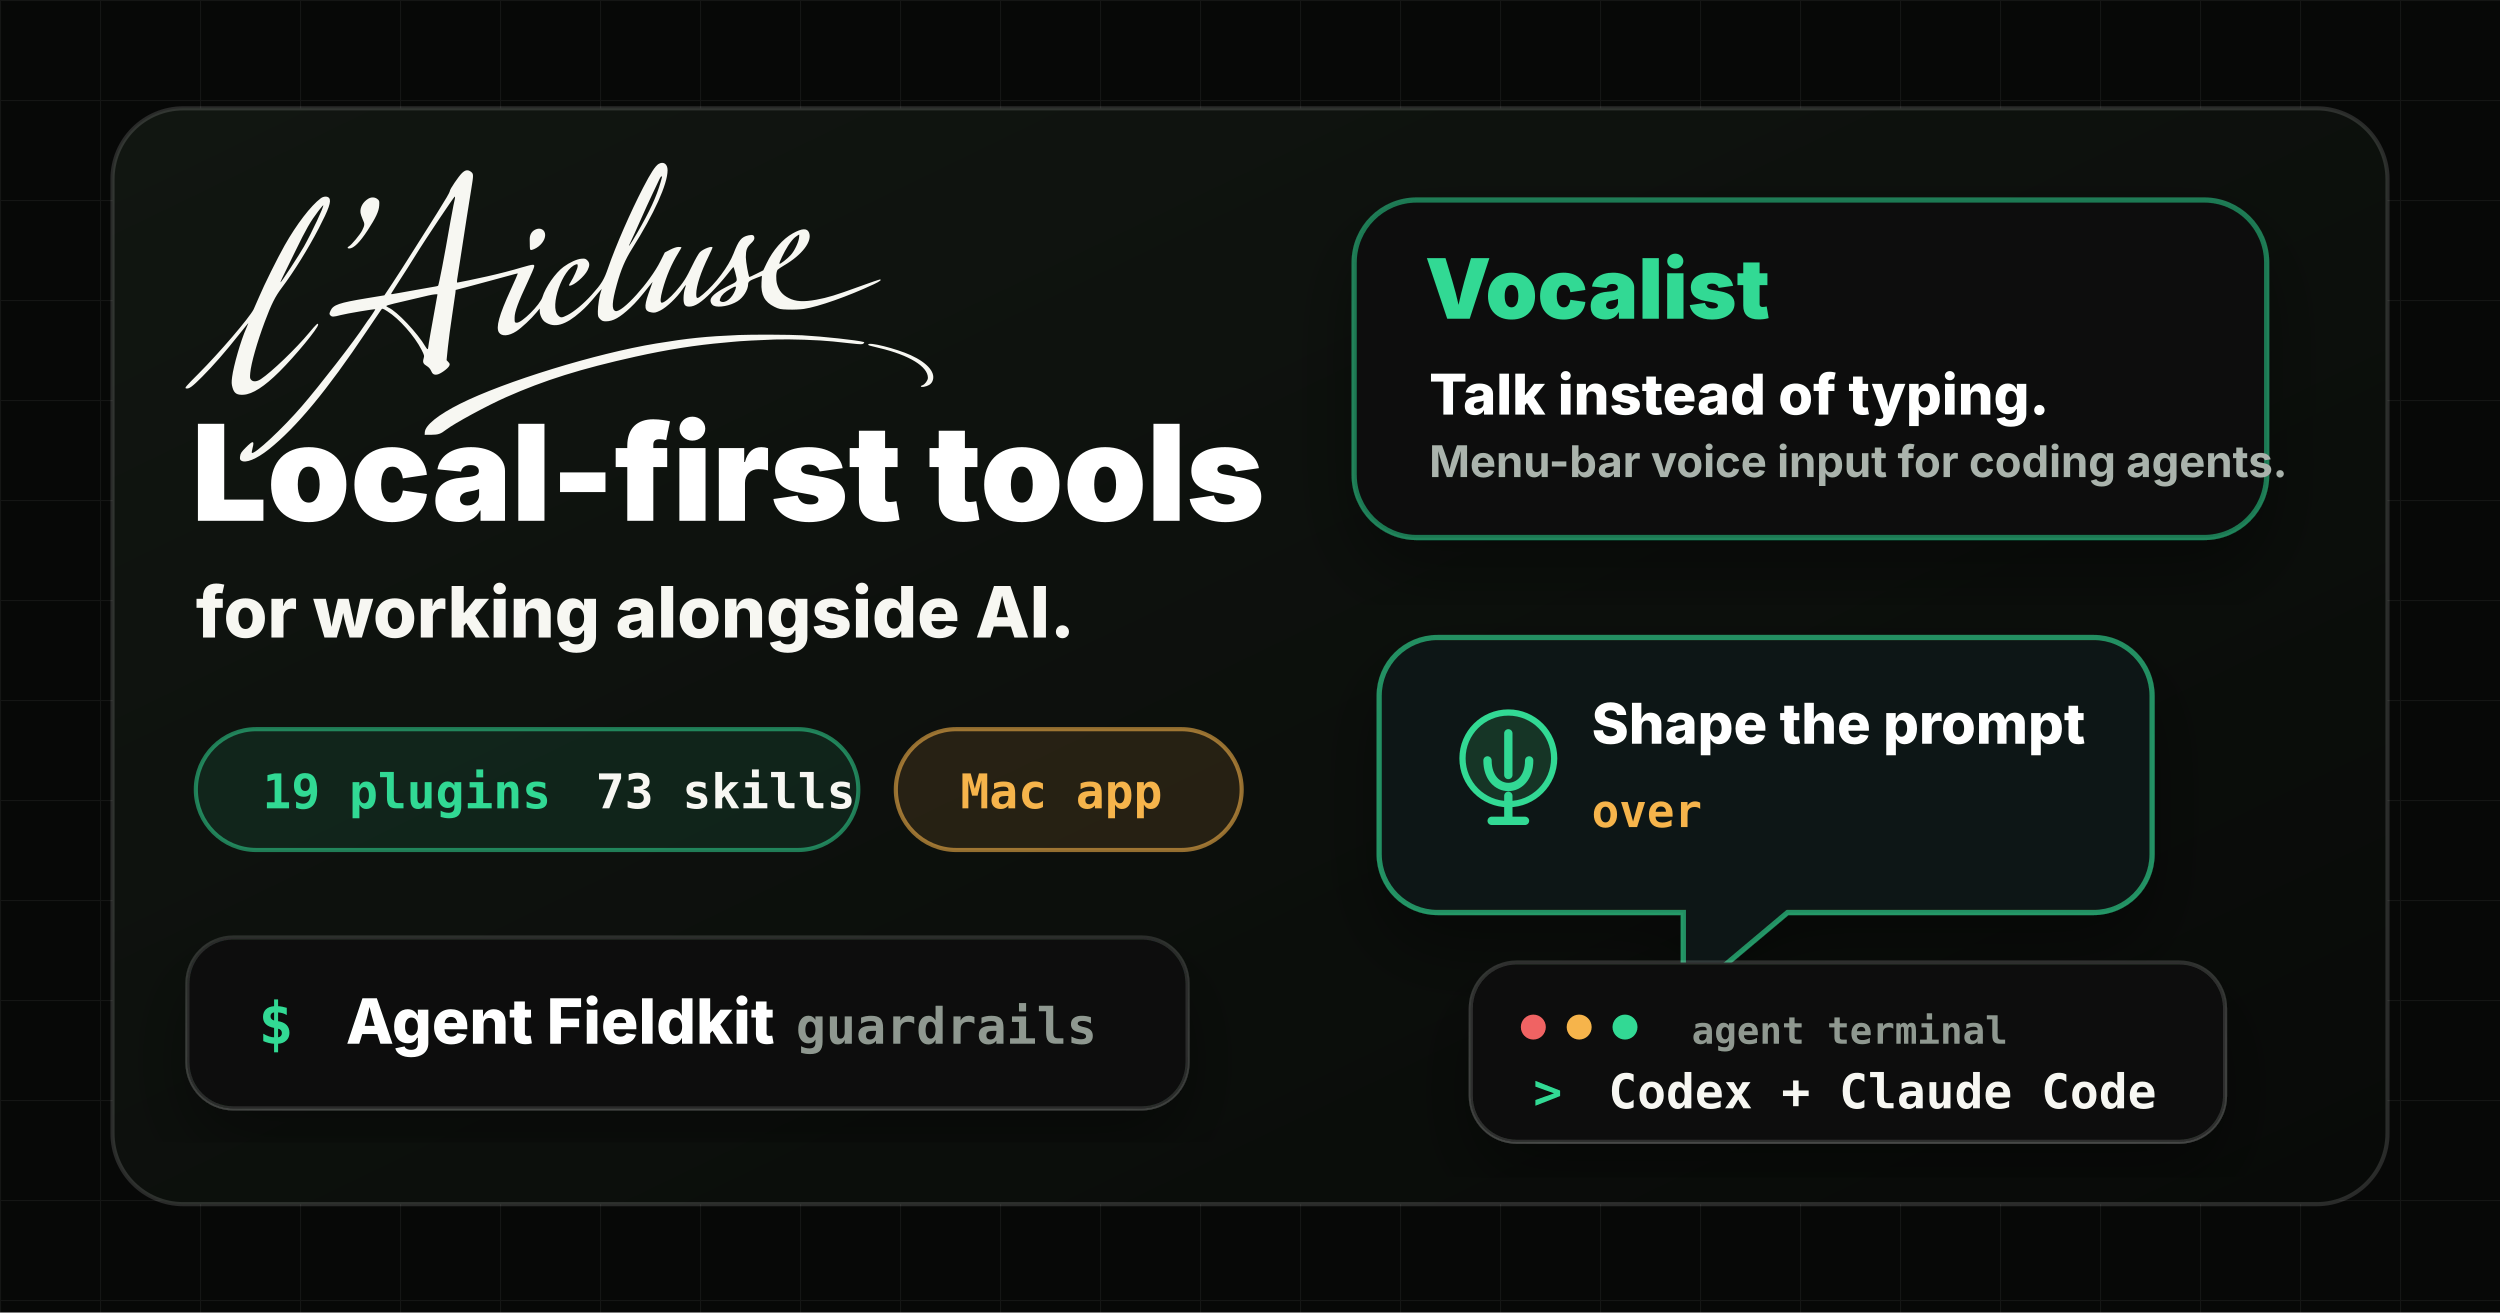
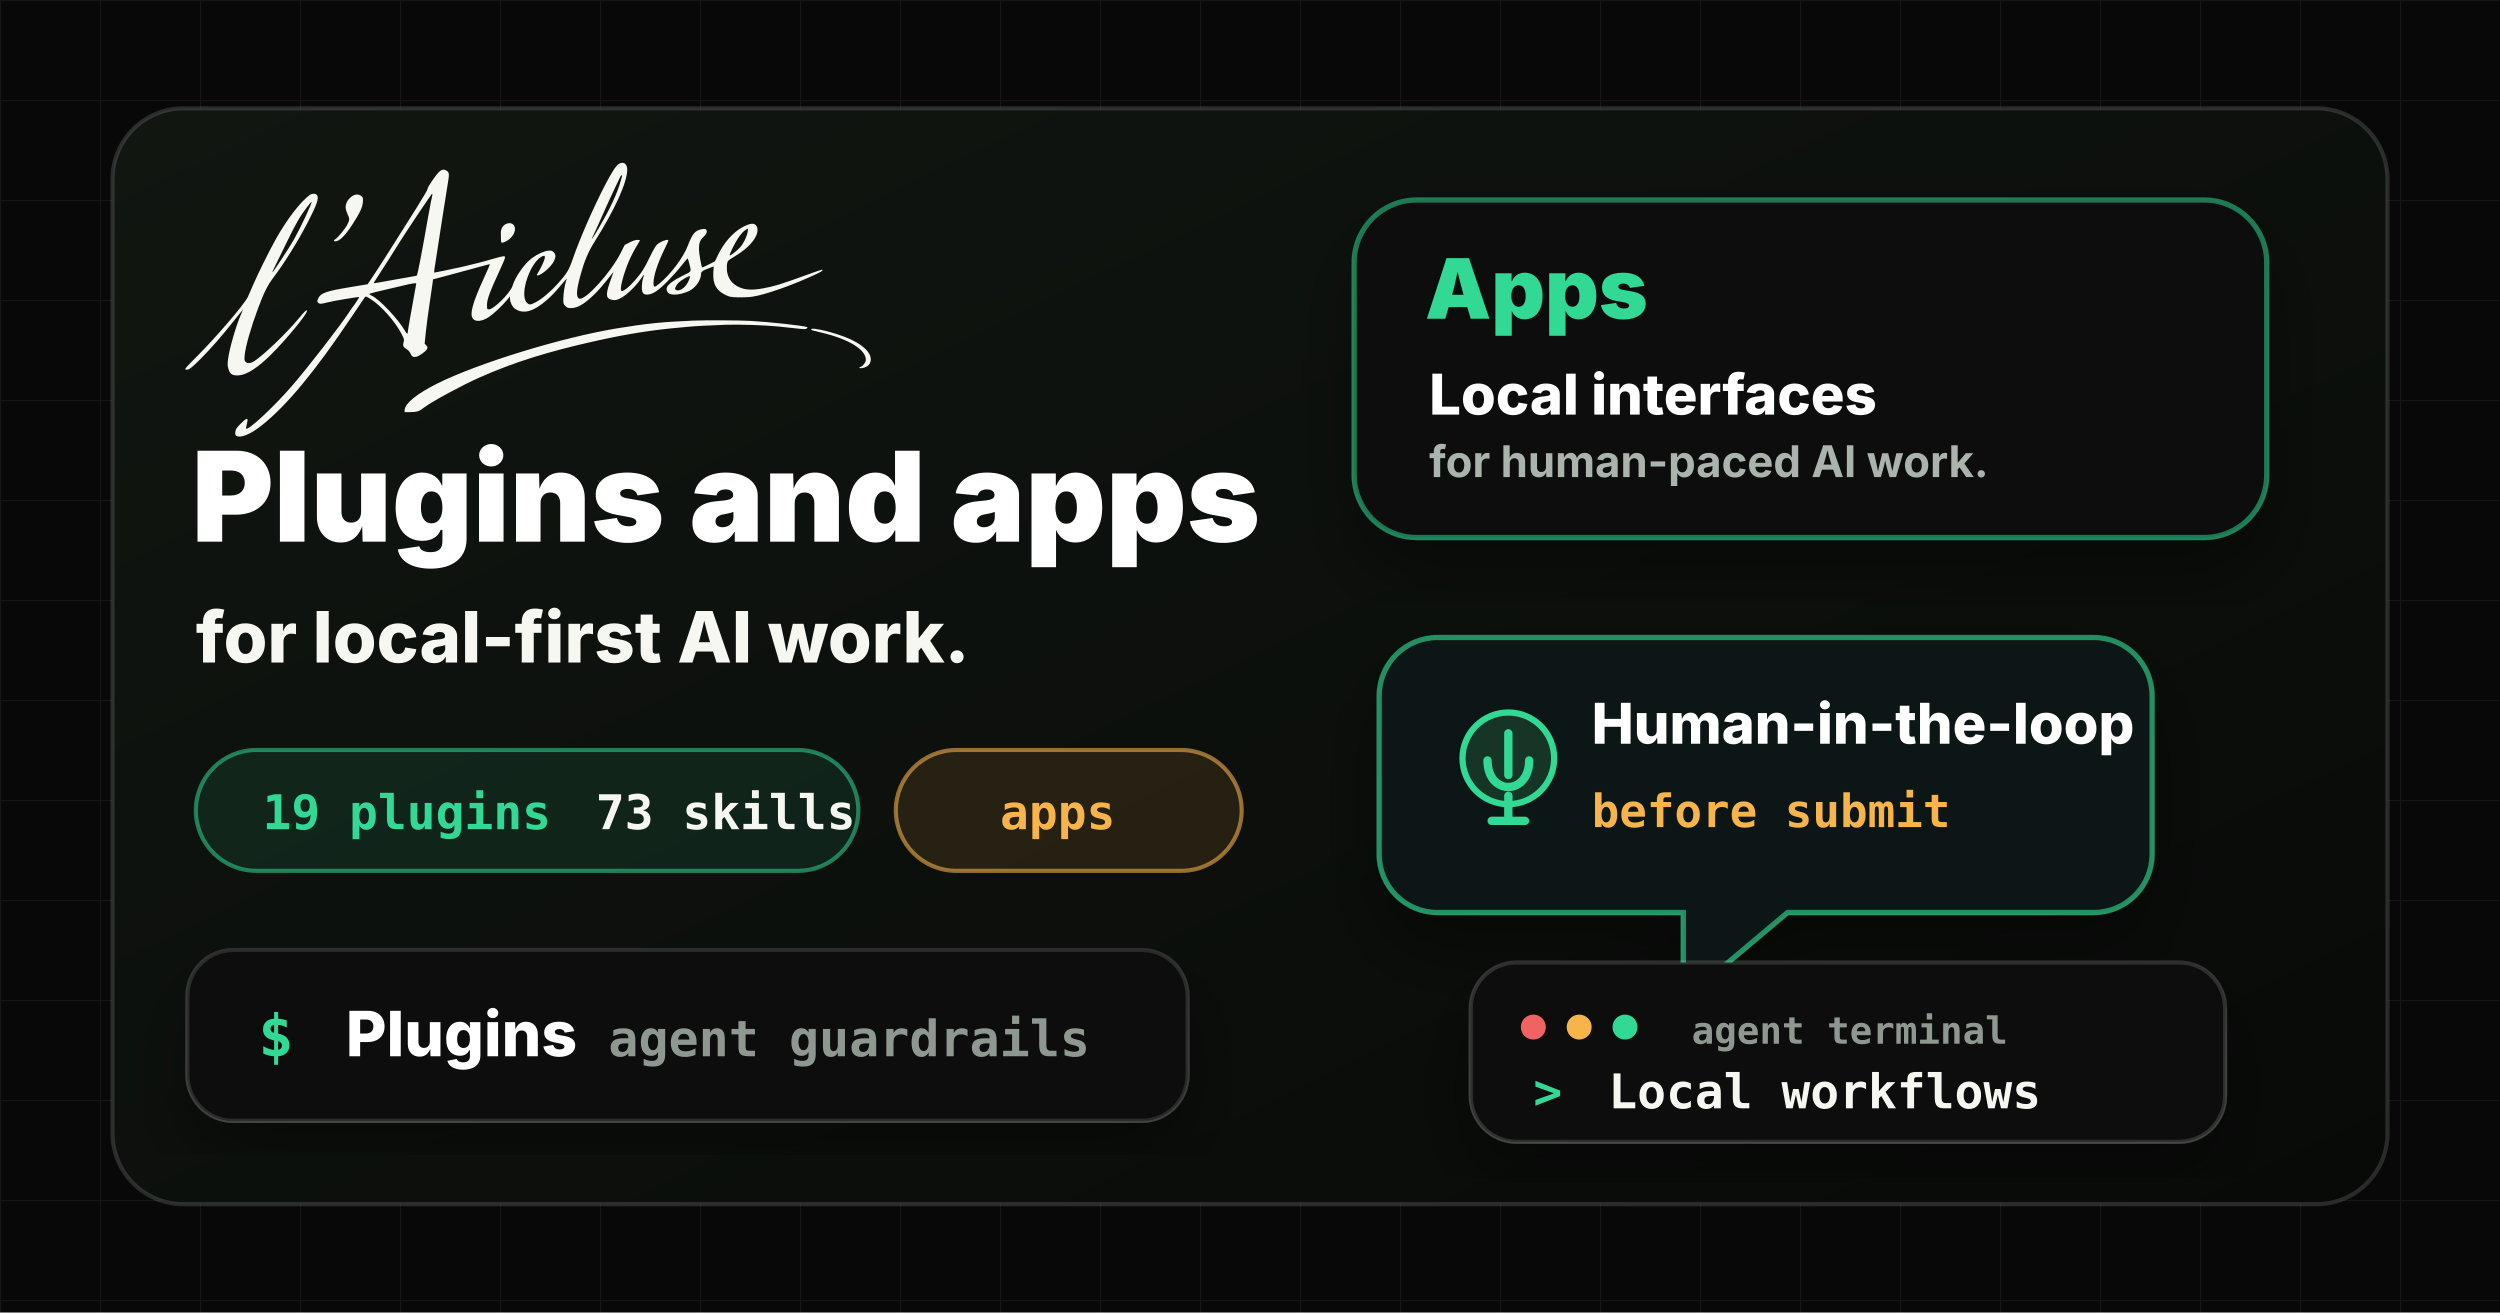
<svg xmlns="http://www.w3.org/2000/svg" width="1200" height="630" viewBox="0 0 1200 630">
  <defs>
    <pattern id="grid" width="48" height="48" patternUnits="userSpaceOnUse">
      <path d="M 48 0 L 0 0 0 48" fill="none" stroke="rgba(255,255,255,0.055)" stroke-width="1" />
    </pattern>
    <linearGradient id="panel" x1="0%" y1="0%" x2="100%" y2="100%">
      <stop offset="0%" stop-color="#111611" />
      <stop offset="100%" stop-color="#080a08" />
    </linearGradient>
    <filter id="softShadow" x="-20%" y="-20%" width="140%" height="140%">
      <feDropShadow dx="0" dy="18" stdDeviation="18" flood-color="#000000" flood-opacity="0.36" />
    </filter>
  </defs>
  <rect width="1200" height="630" fill="#070807" />
  <rect width="1200" height="630" fill="url(#grid)" />
  <rect x="54" y="52" width="1092" height="526" rx="34" fill="url(#panel)" stroke="rgba(255,255,255,0.14)" stroke-width="2" />
-   <g transform="translate(88 78) scale(0.371901)">
+   <g transform="translate(88 78) scale(0.340909)">
    <path d="M 613.232 1.974 C 609.144 4.499, 603.175 13.673, 593.608 32.135 C 577.159 63.876, 558.169 107.354, 548.460 135.500 C 542.924 151.549, 540.034 156.315, 527.120 170.703 C 516.751 182.256, 504.238 192.708, 495.590 197.040 C 488.360 200.661, 486.977 200.704, 483.684 197.412 C 472.260 185.988, 489.408 137.084, 506.769 131.573 C 508.720 130.954, 509 131.222, 509 133.711 C 509 136.694, 504.099 147.714, 499.610 154.826 C 497.522 158.134, 497.297 159, 498.527 159 C 503.947 159, 517.907 146.954, 521.795 138.924 C 524.702 132.918, 524.603 129.512, 521.428 126.337 C 519.173 124.082, 518.214 123.817, 513.671 124.194 C 507.979 124.666, 498.526 128.995, 490.754 134.688 C 480.357 142.304, 467.245 161.076, 463.490 173.722 C 460.579 183.523, 436.366 207.528, 430.121 206.804 C 427.584 206.510, 427.502 206.292, 427.577 200 C 427.666 192.476, 432.070 180.543, 444.739 153.500 C 448.861 144.700, 452.458 136.263, 452.731 134.750 C 453.166 132.338, 452.913 132, 450.672 132 C 449.266 132, 443.028 133.541, 436.808 135.425 C 424.594 139.124, 407.140 143.637, 392 147.010 C 377.672 150.203, 354.630 155, 353.626 155 C 353.138 155, 353.027 153.313, 353.380 151.250 C 353.733 149.188, 355.599 137.150, 357.527 124.500 C 363.255 86.919, 368.952 50.482, 371.557 34.763 C 374.671 15.976, 374.660 14.665, 371.365 12.073 C 367.371 8.931, 363.923 9.420, 359.525 13.750 C 355.123 18.085, 344 34.517, 344 36.685 C 344 37.491, 342.195 41.155, 339.988 44.826 C 332.551 57.200, 322.478 73.441, 316.311 83 C 312.941 88.225, 303.413 103.300, 295.139 116.500 C 286.865 129.700, 275.462 147.460, 269.798 155.968 L 259.500 171.435 236.827 175.170 C 200.996 181.073, 193.383 183.692, 189.983 191.287 C 188.265 195.125, 188.242 195.610, 189.711 197.233 C 191.740 199.476, 193.741 199.435, 203 196.965 C 210.481 194.968, 247.134 188.801, 247.765 189.432 C 248.067 189.734, 239.334 202.817, 238.041 204 C 237.740 204.275, 235.741 207.200, 233.598 210.500 C 221.214 229.568, 175.867 288.056, 152.577 315 C 127.747 343.726, 91.306 377.639, 88.396 374.729 C 88.113 374.446, 88.561 371.613, 89.392 368.432 C 91.951 358.631, 89.930 358.497, 80.648 367.851 C 74.904 373.639, 73.760 375.369, 73.273 379.003 C 72.809 382.460, 73.058 383.569, 74.539 384.652 C 80.039 388.674, 94.368 382.904, 110.273 370.262 C 145.718 342.088, 185.728 293.792, 236.409 218 C 246.155 203.425, 254.763 190.721, 255.538 189.770 C 256.850 188.158, 257.392 188.318, 263.401 192.086 C 278.576 201.600, 298.457 224.036, 307.511 241.862 C 311.003 248.738, 311.173 249.479, 310.086 253.106 C 308.656 257.881, 309.609 259.982, 314.523 262.881 C 316.527 264.063, 318.710 266.456, 319.491 268.325 C 321.488 273.105, 323.392 274.360, 327.605 273.677 C 331.816 272.993, 341.623 265.921, 343.220 262.416 C 344.159 260.355, 343.978 259.605, 342.044 257.547 L 339.758 255.114 341.417 238.807 C 342.330 229.838, 344.830 211.025, 346.974 197 C 349.118 182.975, 351.013 169.927, 351.186 168.004 L 351.500 164.507 364 161.246 C 370.875 159.451, 386.625 155.215, 399 151.830 C 431.301 142.996, 431.323 142.990, 431.670 143.337 C 431.844 143.511, 427.774 152.844, 422.625 164.077 C 407.428 197.230, 403.106 212.934, 407.382 219.460 C 410.857 224.764, 420.173 224.077, 429.799 217.805 C 436.553 213.405, 448.849 201.928, 455.840 193.500 L 459.987 188.500 460.016 192 C 460.055 196.811, 463.187 203.294, 466.633 205.696 C 478.804 214.179, 493.122 210.183, 512.655 192.850 C 519.823 186.489, 523.646 182.398, 534.295 169.693 C 537.433 165.949, 540 163.107, 540 163.378 C 540 163.648, 539.514 165.137, 538.919 166.685 C 537.095 171.434, 535.003 185.130, 535.001 192.327 C 535 198.540, 535.263 199.417, 537.923 202.077 C 540.300 204.454, 541.699 205, 545.412 205 C 554.683 205, 563.371 200.134, 577.045 187.284 C 584.116 180.639, 589.313 174.637, 603.796 156.393 C 605.059 154.802, 605.841 154.028, 605.534 154.674 C 605.227 155.320, 602.911 161.816, 600.387 169.110 C 594.183 187.042, 595.071 192.138, 604.652 193.575 C 608.415 194.139, 610.074 193.747, 615.787 190.940 C 623.610 187.096, 637.044 174.304, 643.899 164.173 C 646.253 160.693, 648.344 158.011, 648.545 158.212 C 648.747 158.413, 648.189 160.586, 647.306 163.039 C 646.422 165.493, 645.655 170.715, 645.600 174.644 C 645.478 183.339, 647.211 186, 652.995 186 C 660.313 186, 668.519 180.685, 681.500 167.537 C 688.100 160.853, 697.065 150.797, 701.422 145.192 C 705.779 139.586, 709.630 135, 709.979 135 C 710.329 135, 711.351 138.037, 712.250 141.750 C 715.413 154.798, 716.468 152.806, 702.830 159.532 C 690.297 165.714, 682.526 171.486, 680.869 175.844 C 679.606 179.167, 681.356 183.386, 684.615 184.870 C 690.970 187.766, 706.033 184.906, 715.259 179.052 C 722.646 174.365, 728.746 164.684, 728.924 157.365 C 729.013 153.680, 730.642 152.435, 740.117 148.807 L 746.733 146.273 746.235 155.014 C 745.333 170.830, 750.206 180.022, 762.771 186.208 C 768.937 189.244, 770.355 189.529, 780.979 189.870 C 787.316 190.073, 796.275 189.680, 800.888 188.996 C 819.589 186.222, 857.844 172.722, 891.250 157.107 C 899.116 153.430, 902.117 151, 898.791 151 C 898.126 151, 886.314 155.102, 872.541 160.116 C 841.760 171.321, 831.750 174.380, 817 177.089 C 800.381 180.141, 790.327 179.536, 781.333 174.944 C 773.332 170.858, 768.771 165.461, 766.386 157.255 C 764.575 151.027, 764.943 140.979, 767.075 138.409 C 767.767 137.576, 771.521 135.044, 775.417 132.782 C 798.590 119.333, 812.151 101.478, 807.553 90.473 C 805.047 84.474, 798.569 84.795, 786.500 91.516 C 773.672 98.659, 760.801 113.385, 752.902 129.953 L 748.500 139.188 739.646 143.656 C 734.776 146.114, 730.668 147.984, 730.517 147.812 C 729.288 146.411, 726 127.822, 726 122.275 C 726 113.063, 727.385 109.334, 732.637 104.409 C 735.566 101.663, 737 99.484, 737 97.781 C 737 93.756, 734.996 92.768, 729.384 94.026 C 720.222 96.079, 716.755 100.326, 710.049 117.717 C 703.774 133.989, 686.692 156.745, 670.698 170.141 C 663.089 176.514, 662 176.454, 662 169.660 C 662 159.412, 667.915 141.446, 678.146 120.617 C 680.816 115.181, 683 110.343, 683 109.867 C 683 107.043, 671.483 111.234, 666.668 115.809 C 665.111 117.289, 660.778 124.866, 657.040 132.648 C 649.008 149.366, 645.379 155.038, 635.442 166.404 C 628.037 174.874, 620.536 181, 617.570 181 C 615.236 181, 615.559 175.110, 618.474 164.500 C 623.394 146.589, 629.914 131.345, 639.013 116.479 C 641.206 112.896, 643 109.748, 643 109.482 C 643 109.217, 641.246 109, 639.103 109 C 636.601 109, 632.735 110.271, 628.309 112.548 L 621.412 116.095 615.820 127.298 C 602.220 154.543, 565.783 194.817, 557.582 191.670 C 552.675 189.787, 553.190 180.323, 559.429 157.732 C 564.844 138.125, 570.184 125.570, 579.182 111.297 C 607.783 65.926, 625 27.843, 625 9.951 C 625 1.815, 619.513 -1.904, 613.232 1.974 M 614.616 21.250 C 613.840 23.038, 609.957 31.250, 605.987 39.500 C 602.017 47.750, 594.753 63.659, 589.846 74.854 C 584.939 86.049, 579.561 97.907, 577.896 101.205 C 571.959 112.967, 575.927 107.830, 585.525 91.329 C 601.863 63.240, 610.637 44.254, 616.089 25.190 C 618.332 17.345, 618.248 18, 617.013 18 C 616.471 18, 615.392 19.462, 614.616 21.250 M 177.385 46.163 C 164.511 55.816, 146.109 79.815, 130.737 107 C 121.470 123.388, 104.117 158.352, 97.975 173.012 C 95.097 179.880, 91.841 187.300, 90.739 189.500 C 85.345 200.273, 46.311 245.824, 19.398 272.751 C 3.079 289.078, 1.401 291.062, 3.471 291.582 C 7.281 292.538, 11.284 289.632, 24.595 276.244 C 39.137 261.619, 54.371 244.159, 71.822 222.118 C 78.520 213.657, 84 206.958, 84 207.229 C 84 207.501, 82.706 210.598, 81.125 214.112 C 74.373 229.112, 64.795 262.214, 62.951 276.916 C 62.094 283.751, 62.189 286.138, 63.496 290.634 C 65.638 298.004, 69.097 300.243, 77.598 299.767 C 89.228 299.114, 104.591 289.238, 124.001 269.937 C 144.828 249.226, 173.983 213.837, 173.996 209.250 C 174.005 206.437, 171.652 208.560, 162.360 219.750 C 145.336 240.253, 113.929 270.401, 99.973 279.637 C 95.068 282.883, 90.314 283.314, 87.747 280.747 C 85.963 278.963, 85.802 277.906, 86.356 271.615 C 87.440 259.323, 95.154 232.157, 105.131 205.500 C 113.622 182.812, 118.578 172.932, 127.205 161.500 C 142.573 141.132, 161.111 111.326, 174.784 85 C 187.856 59.831, 191.209 50.170, 188.309 46.030 C 186.401 43.307, 181.108 43.371, 177.385 46.163 M 329.341 74.261 C 318.254 90.893, 306.834 108.325, 303.964 113 C 296.621 124.959, 282.693 146.888, 275.801 157.342 C 272.595 162.206, 269.476 167.110, 268.871 168.240 C 267.837 170.173, 267.972 170.254, 271.136 169.603 C 272.986 169.222, 276.300 168.664, 278.500 168.364 C 280.700 168.063, 290.375 166.326, 300 164.502 C 309.625 162.679, 319.772 160.890, 322.548 160.527 C 325.324 160.165, 328.118 159.545, 328.756 159.151 C 329.769 158.525, 336.642 122.852, 344.583 77 C 345.964 69.025, 347.769 59.350, 348.593 55.500 C 349.418 51.650, 350.305 47.487, 350.565 46.250 C 350.825 45.013, 350.692 44.005, 350.269 44.011 C 349.846 44.018, 340.429 57.630, 329.341 74.261 M 238.500 46.871 C 231.894 50.973, 228.080 57.637, 228.590 64.183 C 228.749 66.208, 230.062 70.368, 231.508 73.426 C 234.344 79.421, 234.279 80.640, 230.737 87.830 C 228.300 92.775, 216.999 106.395, 214.001 108 C 211.408 109.387, 211.434 111, 214.050 111 C 219.766 111, 227.679 103.215, 237.862 87.572 C 248.452 71.302, 252.343 62.978, 252.814 55.582 C 253.187 49.717, 253.036 49.174, 250.472 47.156 C 247.106 44.509, 242.481 44.398, 238.500 46.871 M 174.030 62.961 C 164.049 76.073, 158.384 85.953, 144.769 114 C 137.693 128.575, 130.341 143.603, 128.430 147.395 C 126.520 151.187, 125.144 154.477, 125.373 154.706 C 125.980 155.314, 149.768 119.056, 155.687 108.500 C 165.867 90.347, 181.737 56.404, 180.584 55.251 C 180.370 55.037, 177.421 58.506, 174.030 62.961 M 454.034 86.711 C 449.311 89.149, 446.896 93.639, 447.075 99.651 C 447.155 102.318, 447.227 106.412, 447.236 108.750 C 447.253 113.390, 448.016 113.815, 452.703 111.794 C 460.822 108.293, 467 100.453, 467 93.651 C 467 86.752, 460.595 83.324, 454.034 86.711 M 790.100 96.043 C 787.647 97.820, 783.707 102.499, 780.629 107.293 C 775.288 115.610, 768.485 129.818, 769.404 130.738 C 770.205 131.538, 779.308 124.475, 783.911 119.481 C 788.663 114.325, 793.798 103.753, 794.682 97.304 C 795.006 94.937, 795.053 93, 794.786 93 C 794.519 93, 792.410 94.369, 790.100 96.043 M 706 163.127 C 698.920 167.128, 695.114 170.656, 693.303 174.895 C 692.107 177.694, 692.084 178.438, 693.176 179.130 C 698.916 182.769, 708.505 175.352, 712.415 164.250 C 714.258 159.014, 713.509 158.883, 706 163.127 M 316.500 171.610 C 313.200 172.374, 303.975 174.538, 296 176.420 C 288.025 178.301, 277.113 180.865, 271.750 182.117 C 266.387 183.369, 262 184.765, 262 185.218 C 262 185.672, 263.238 186.579, 264.750 187.235 C 275.709 191.987, 302.259 220.049, 312.543 237.750 C 314.680 241.427, 316 241.925, 316 239.052 C 316 237.280, 320.884 209.137, 325.979 181.557 C 327.090 175.539, 328 170.476, 328 170.307 C 328 169.636, 322.181 170.295, 316.500 171.610 M 717 222.662 C 674.043 224.490, 651.770 226.768, 610.500 233.552 C 532.695 246.343, 414.458 282.684, 357.166 311.417 C 328.778 325.654, 312.061 339.179, 311.648 348.242 L 311.500 351.500 320 351.449 C 329.052 351.394, 332.136 350.347, 339 344.998 C 349.328 336.950, 392.043 313.770, 416.500 302.943 C 466.337 280.879, 513.166 266.205, 583.621 250.574 C 624.445 241.517, 662.168 235.562, 698 232.520 C 702.125 232.170, 707.075 231.699, 709 231.474 C 716.395 230.609, 744.353 229.061, 763.500 228.457 C 783.388 227.829, 820.621 229.083, 838.263 230.975 C 843.343 231.520, 853.992 232.665, 861.926 233.521 C 874.755 234.903, 876.519 234.909, 877.854 233.575 C 879.136 232.292, 879.147 232.009, 877.928 231.634 C 870.792 229.439, 826.265 224.602, 798.639 223.022 C 782.829 222.117, 734.774 221.906, 717 222.662 M 884 234.933 C 884 236.052, 884.603 236.244, 898 239.397 C 936.811 248.528, 961 263.309, 961 277.891 C 961 281.158, 957.071 286.525, 953.956 287.514 C 950.369 288.652, 951.779 290.264, 955.715 289.526 C 961.192 288.498, 964.773 286.339, 966.483 283.033 C 972.080 272.209, 961.397 258.966, 938.738 248.640 C 920.080 240.137, 884 231.102, 884 234.933" fill="#f7f7f2" fill-rule="evenodd" />
  </g>
-   <text x="92" y="250" font-family="Inter, -apple-system, 'Segoe UI', Roboto, sans-serif" font-size="64" font-weight="850" fill="#ffffff">Local-first tools</text>
-   <text x="94" y="306" font-family="Inter, -apple-system, 'Segoe UI', Roboto, sans-serif" font-size="34" font-weight="760" fill="#f7f7f2">for working alongside AI.</text>
+   <text x="92" y="260" font-family="Inter, -apple-system, 'Segoe UI', Roboto, sans-serif" font-size="60" font-weight="850" fill="#ffffff">Plugins and apps</text>
+   <text x="94" y="318" font-family="Inter, -apple-system, 'Segoe UI', Roboto, sans-serif" font-size="34" font-weight="760" fill="#f7f7f2">for local-first AI work.</text>
  <g>
-     <rect x="94" y="350" width="318" height="58" rx="29" fill="rgba(49,217,148,0.10)" stroke="rgba(49,217,148,0.54)" stroke-width="2" />
-     <text x="126" y="388" font-family="'SFMono-Regular', Menlo, Consolas, monospace" font-size="23" font-weight="850" fill="#31d994">19 plugins</text>
-     <text x="286" y="388" font-family="'SFMono-Regular', Menlo, Consolas, monospace" font-size="23" font-weight="850" fill="#f7f7f2">73 skills</text>
+     <rect x="94" y="360" width="318" height="58" rx="29" fill="rgba(49,217,148,0.10)" stroke="rgba(49,217,148,0.54)" stroke-width="2" />
+     <text x="126" y="398" font-family="'SFMono-Regular', Menlo, Consolas, monospace" font-size="23" font-weight="850" fill="#31d994">19 plugins</text>
+     <text x="286" y="398" font-family="'SFMono-Regular', Menlo, Consolas, monospace" font-size="23" font-weight="850" fill="#f7f7f2">73 skills</text>
  </g>
  <g>
-     <rect x="430" y="350" width="166" height="58" rx="29" fill="rgba(246,180,75,0.11)" stroke="rgba(246,180,75,0.58)" stroke-width="2" />
-     <text x="461" y="388" font-family="'SFMono-Regular', Menlo, Consolas, monospace" font-size="23" font-weight="850" fill="#f6b44b">Mac app</text>
+     <rect x="430" y="360" width="166" height="58" rx="29" fill="rgba(246,180,75,0.11)" stroke="rgba(246,180,75,0.58)" stroke-width="2" />
+     <text x="480" y="398" font-family="'SFMono-Regular', Menlo, Consolas, monospace" font-size="23" font-weight="850" fill="#f6b44b">apps</text>
  </g>
  <g filter="url(#softShadow)">
-     <rect x="90" y="450" width="480" height="82" rx="22" fill="#090d0a" stroke="rgba(255,255,255,0.13)" stroke-width="2" />
-     <text x="124" y="501" font-family="'SFMono-Regular', Menlo, Consolas, monospace" font-size="28" font-weight="850" fill="#31d994">$</text>
-     <text x="166" y="501" font-family="Inter, -apple-system, 'Segoe UI', Roboto, sans-serif" font-size="30" font-weight="820" fill="#ffffff">Agent Fieldkit</text>
-     <text x="382" y="501" font-family="'SFMono-Regular', Menlo, Consolas, monospace" font-size="24" font-weight="760" fill="#8f9890">guardrails</text>
+     <rect x="90" y="456" width="480" height="82" rx="22" fill="#090d0a" stroke="rgba(255,255,255,0.13)" stroke-width="2" />
+     <text x="124" y="507" font-family="'SFMono-Regular', Menlo, Consolas, monospace" font-size="28" font-weight="850" fill="#31d994">$</text>
+     <text x="166" y="507" font-family="Inter, -apple-system, 'Segoe UI', Roboto, sans-serif" font-size="30" font-weight="820" fill="#ffffff">Plugins</text>
+     <text x="292" y="507" font-family="'SFMono-Regular', Menlo, Consolas, monospace" font-size="24" font-weight="760" fill="#8f9890">agent guardrails</text>
  </g>
  <g filter="url(#softShadow)">
    <rect x="650" y="96" width="438" height="162" rx="30" fill="#0a100d" stroke="rgba(49,217,148,0.52)" stroke-width="2.5" />
-     <text x="684" y="153" font-family="Inter, -apple-system, 'Segoe UI', Roboto, sans-serif" font-size="40" font-weight="850" fill="#31d994">Vocalist</text>
-     <text x="686" y="199" font-family="Inter, -apple-system, 'Segoe UI', Roboto, sans-serif" font-size="27" font-weight="760" fill="#ffffff">Talk instead of typing.</text>
-     <text x="686" y="229" font-family="Inter, -apple-system, 'Segoe UI', Roboto, sans-serif" font-size="21" font-weight="680" fill="#aab3ac">Menu-bar voice input for coding agents.</text>
+     <text x="684" y="153" font-family="Inter, -apple-system, 'Segoe UI', Roboto, sans-serif" font-size="40" font-weight="850" fill="#31d994">Apps</text>
+     <text x="686" y="199" font-family="Inter, -apple-system, 'Segoe UI', Roboto, sans-serif" font-size="27" font-weight="760" fill="#ffffff">Local interfaces</text>
+     <text x="686" y="229" font-family="Inter, -apple-system, 'Segoe UI', Roboto, sans-serif" font-size="21" font-weight="680" fill="#aab3ac">for human-paced AI work.</text>
  </g>
  <g filter="url(#softShadow)">
    <path d="M690 306 h315 a28 28 0 0 1 28 28 v76 a28 28 0 0 1 -28 28 h-147 l-50 42 v-42 h-118 a28 28 0 0 1 -28 -28 v-76 a28 28 0 0 1 28 -28 z" fill="#0f1713" stroke="rgba(49,217,148,0.62)" stroke-width="2.5" />
    <circle cx="724" cy="364" r="22" fill="rgba(49,217,148,0.16)" stroke="#31d994" stroke-width="3" />
    <path d="M724 352 v20 M714 365 c0 17 20 17 20 0 M724 382 v12 M716 394 h16" fill="none" stroke="#31d994" stroke-width="4" stroke-linecap="round" />
-     <text x="764" y="357" font-family="Inter, -apple-system, 'Segoe UI', Roboto, sans-serif" font-size="27" font-weight="820" fill="#ffffff">Shape the prompt</text>
-     <text x="764" y="397" font-family="'SFMono-Regular', Menlo, Consolas, monospace" font-size="22" font-weight="850" fill="#f6b44b">over</text>
+     <text x="764" y="357" font-family="Inter, -apple-system, 'Segoe UI', Roboto, sans-serif" font-size="27" font-weight="820" fill="#ffffff">Human-in-the-loop</text>
+     <text x="764" y="397" font-family="'SFMono-Regular', Menlo, Consolas, monospace" font-size="22" font-weight="850" fill="#f6b44b">before submit</text>
  </g>
  <g filter="url(#softShadow)">
    <rect x="706" y="462" width="362" height="86" rx="22" fill="#080a08" stroke="rgba(255,255,255,0.15)" stroke-width="2" />
    <circle cx="736" cy="493" r="6" fill="#f06464" />
    <circle cx="758" cy="493" r="6" fill="#f6b44b" />
    <circle cx="780" cy="493" r="6" fill="#31d994" />
    <text x="812" y="501" font-family="'SFMono-Regular', Menlo, Consolas, monospace" font-size="18" font-weight="800" fill="#8f9890">agent terminal</text>
    <text x="736" y="532" font-family="'SFMono-Regular', Menlo, Consolas, monospace" font-size="23" font-weight="850" fill="#31d994">&gt;</text>
-     <text x="772" y="532" font-family="'SFMono-Regular', Menlo, Consolas, monospace" font-size="23" font-weight="740" fill="#f7f7f2">Codex + Claude Code</text>
+     <text x="772" y="532" font-family="'SFMono-Regular', Menlo, Consolas, monospace" font-size="23" font-weight="740" fill="#f7f7f2">Local workflows</text>
  </g>
</svg>
